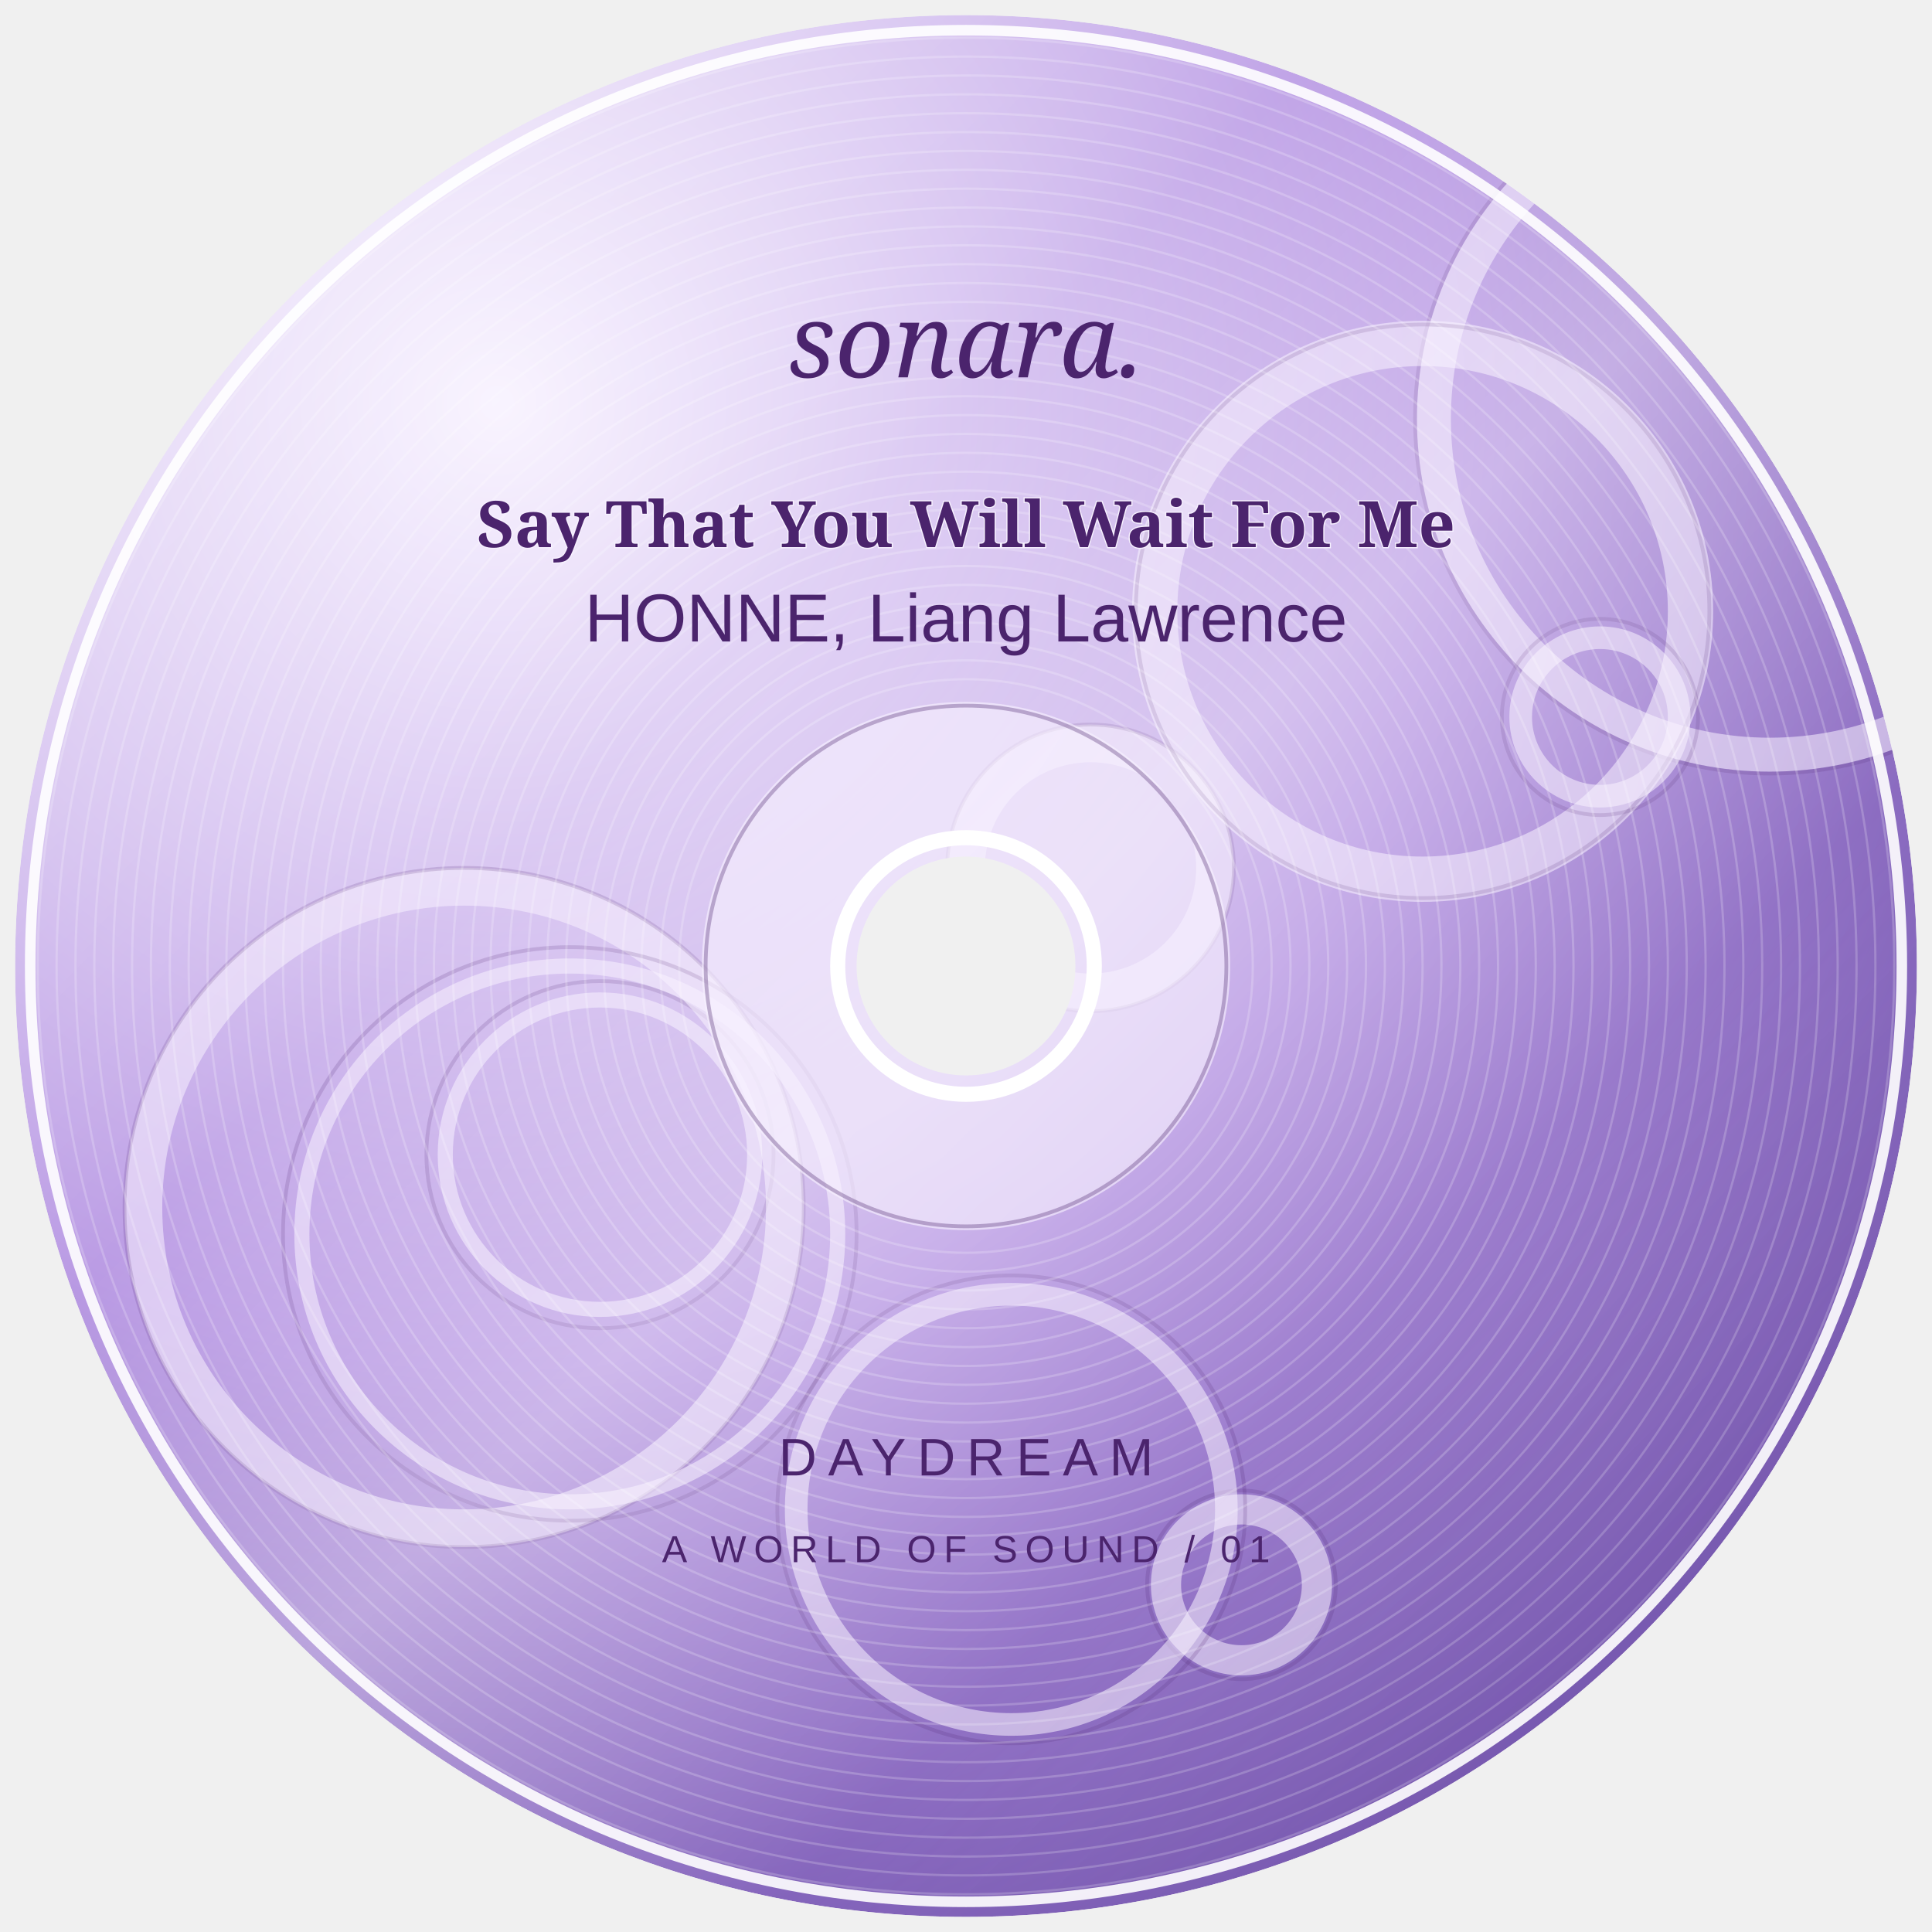
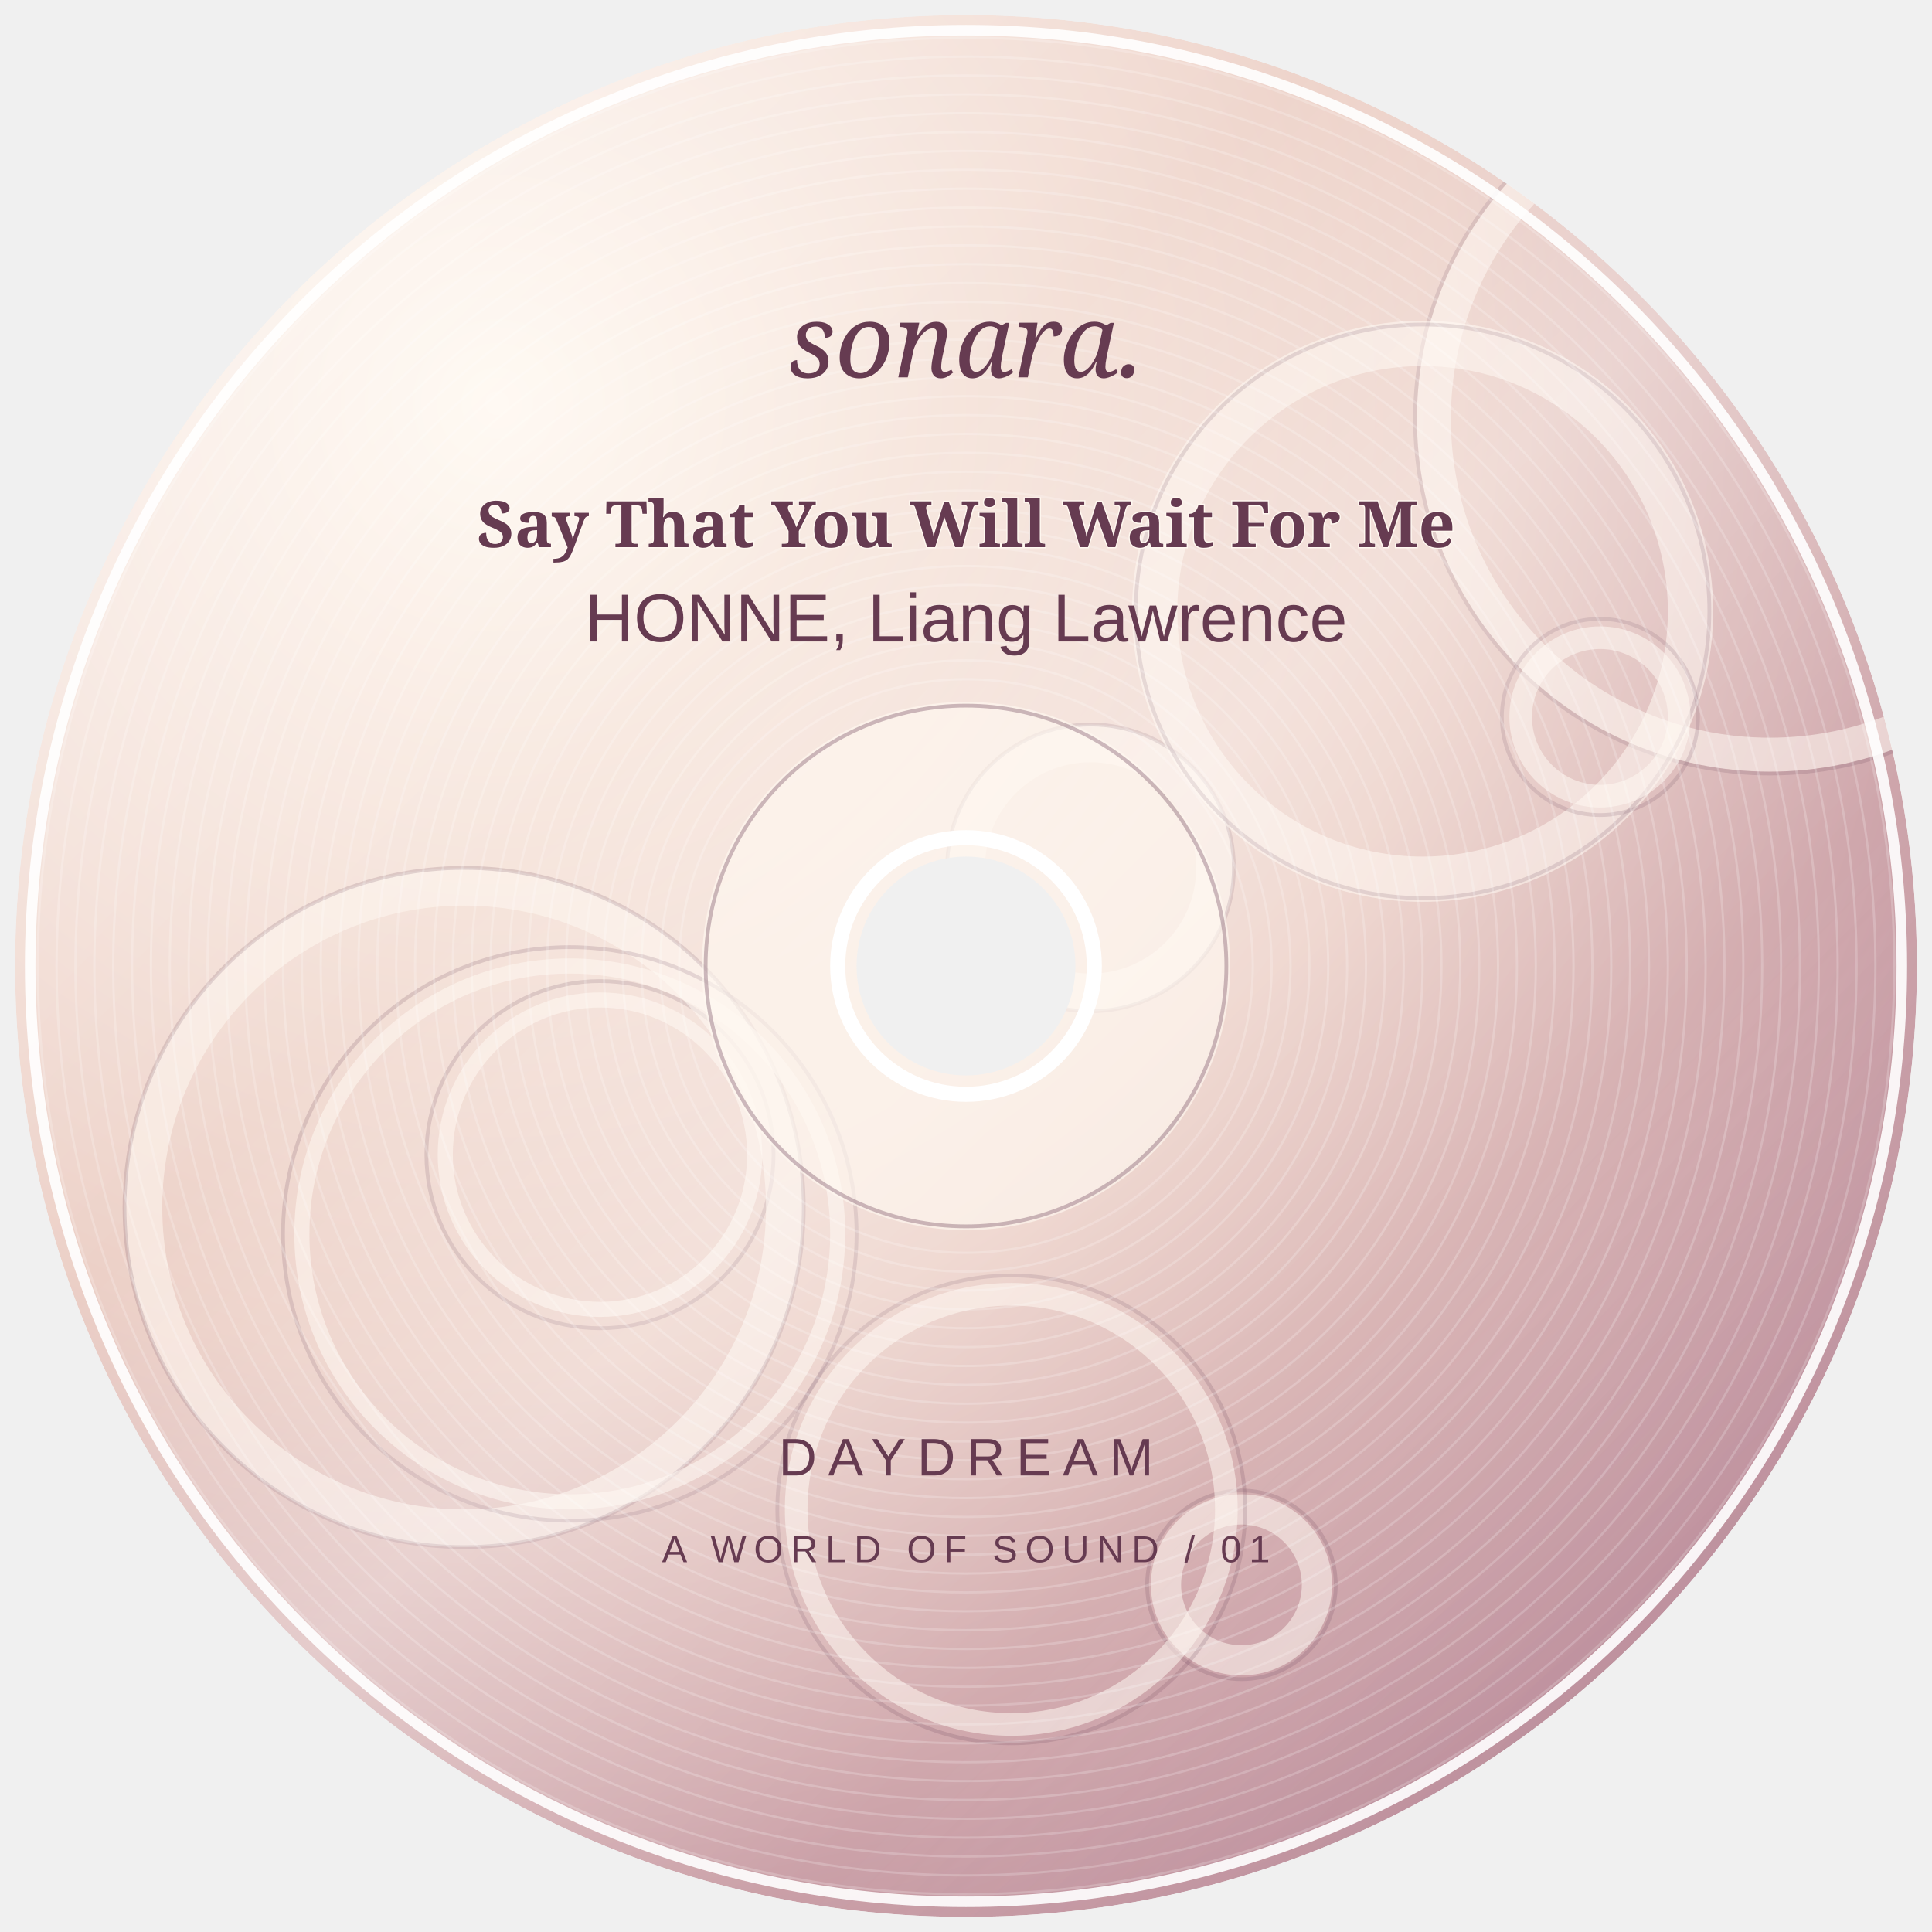
<svg xmlns="http://www.w3.org/2000/svg" width="512" height="512" viewBox="0 0 512 512">
  <defs>
    <radialGradient id="base" cx="25%" cy="20%" r="90%">
-       <stop stop-color="#f7f1ff" />
-       <stop offset=".57" stop-color="#ba9be4" />
-       <stop offset="1" stop-color="#7454af" />
+       <stop stop-color="#fff8f0" />
+       <stop offset=".57" stop-color="#ecd0c7" />
+       <stop offset="1" stop-color="#bf909d" />
    </radialGradient>
    <linearGradient id="shine" x1="0" y1="0" x2="1" y2="1">
      <stop stop-color="white" stop-opacity=".5" />
      <stop offset=".35" stop-color="white" stop-opacity="0" />
      <stop offset=".51" stop-color="white" stop-opacity=".30" />
      <stop offset=".7" stop-color="white" stop-opacity="0" />
-       <stop offset="1" stop-color="#4b246d" stop-opacity=".16" />
+       <stop offset="1" stop-color="#663b51" stop-opacity=".16" />
    </linearGradient>
    <mask id="cut">
      <circle cx="256" cy="256" r="252" fill="white" />
      <circle cx="256" cy="256" r="29" fill="black" />
    </mask>
    <filter id="mist">
      <feGaussianBlur stdDeviation="23" />
    </filter>
  </defs>
  <g mask="url(#cut)">
    <circle cx="256" cy="256" r="252" fill="url(#base)" />
-     <circle cx="289" cy="230" r="33" fill="none" stroke="#f7f1ff" stroke-width="10" opacity=".55" />
-     <circle cx="289" cy="230" r="38" fill="none" stroke="#4b246d" opacity=".18" />
-     <circle cx="159" cy="306" r="41" fill="none" stroke="#f7f1ff" stroke-width="4" opacity=".55" />
-     <circle cx="159" cy="306" r="46" fill="none" stroke="#4b246d" opacity=".18" />
-     <circle cx="123" cy="320" r="85" fill="none" stroke="#f7f1ff" stroke-width="10" opacity=".55" />
-     <circle cx="123" cy="320" r="90" fill="none" stroke="#4b246d" opacity=".18" />
-     <circle cx="469" cy="111" r="89" fill="none" stroke="#f7f1ff" stroke-width="9" opacity=".55" />
-     <circle cx="469" cy="111" r="94" fill="none" stroke="#4b246d" opacity=".18" />
-     <circle cx="377" cy="162" r="71" fill="none" stroke="#f7f1ff" stroke-width="12" opacity=".55" />
-     <circle cx="377" cy="162" r="76" fill="none" stroke="#4b246d" opacity=".18" />
-     <circle cx="424" cy="190" r="21" fill="none" stroke="#f7f1ff" stroke-width="6" opacity=".55" />
-     <circle cx="424" cy="190" r="26" fill="none" stroke="#4b246d" opacity=".18" />
-     <circle cx="151" cy="327" r="71" fill="none" stroke="#f7f1ff" stroke-width="4" opacity=".55" />
-     <circle cx="151" cy="327" r="76" fill="none" stroke="#4b246d" opacity=".18" />
-     <circle cx="329" cy="420" r="20" fill="none" stroke="#f7f1ff" stroke-width="8" opacity=".55" />
-     <circle cx="329" cy="420" r="25" fill="none" stroke="#4b246d" opacity=".18" />
-     <circle cx="268" cy="400" r="57" fill="none" stroke="#f7f1ff" stroke-width="6" opacity=".55" />
-     <circle cx="268" cy="400" r="62" fill="none" stroke="#4b246d" opacity=".18" />
+     <circle cx="289" cy="230" r="33" fill="none" stroke="#fff8f0" stroke-width="10" opacity=".55" />
+     <circle cx="289" cy="230" r="38" fill="none" stroke="#663b51" opacity=".18" />
+     <circle cx="159" cy="306" r="41" fill="none" stroke="#fff8f0" stroke-width="4" opacity=".55" />
+     <circle cx="159" cy="306" r="46" fill="none" stroke="#663b51" opacity=".18" />
+     <circle cx="123" cy="320" r="85" fill="none" stroke="#fff8f0" stroke-width="10" opacity=".55" />
+     <circle cx="123" cy="320" r="90" fill="none" stroke="#663b51" opacity=".18" />
+     <circle cx="469" cy="111" r="89" fill="none" stroke="#fff8f0" stroke-width="9" opacity=".55" />
+     <circle cx="469" cy="111" r="94" fill="none" stroke="#663b51" opacity=".18" />
+     <circle cx="377" cy="162" r="71" fill="none" stroke="#fff8f0" stroke-width="12" opacity=".55" />
+     <circle cx="377" cy="162" r="76" fill="none" stroke="#663b51" opacity=".18" />
+     <circle cx="424" cy="190" r="21" fill="none" stroke="#fff8f0" stroke-width="6" opacity=".55" />
+     <circle cx="424" cy="190" r="26" fill="none" stroke="#663b51" opacity=".18" />
+     <circle cx="151" cy="327" r="71" fill="none" stroke="#fff8f0" stroke-width="4" opacity=".55" />
+     <circle cx="151" cy="327" r="76" fill="none" stroke="#663b51" opacity=".18" />
+     <circle cx="329" cy="420" r="20" fill="none" stroke="#fff8f0" stroke-width="8" opacity=".55" />
+     <circle cx="329" cy="420" r="25" fill="none" stroke="#663b51" opacity=".18" />
+     <circle cx="268" cy="400" r="57" fill="none" stroke="#fff8f0" stroke-width="6" opacity=".55" />
+     <circle cx="268" cy="400" r="62" fill="none" stroke="#663b51" opacity=".18" />
    <circle cx="256" cy="256" r="76" fill="none" stroke="white" stroke-width=".6" opacity=".2" />
    <circle cx="256" cy="256" r="81" fill="none" stroke="white" stroke-width=".6" opacity=".2" />
    <circle cx="256" cy="256" r="86" fill="none" stroke="white" stroke-width=".6" opacity=".2" />
    <circle cx="256" cy="256" r="91" fill="none" stroke="white" stroke-width=".6" opacity=".2" />
    <circle cx="256" cy="256" r="96" fill="none" stroke="white" stroke-width=".6" opacity=".2" />
    <circle cx="256" cy="256" r="101" fill="none" stroke="white" stroke-width=".6" opacity=".2" />
    <circle cx="256" cy="256" r="106" fill="none" stroke="white" stroke-width=".6" opacity=".2" />
    <circle cx="256" cy="256" r="111" fill="none" stroke="white" stroke-width=".6" opacity=".2" />
    <circle cx="256" cy="256" r="116" fill="none" stroke="white" stroke-width=".6" opacity=".2" />
    <circle cx="256" cy="256" r="121" fill="none" stroke="white" stroke-width=".6" opacity=".2" />
    <circle cx="256" cy="256" r="126" fill="none" stroke="white" stroke-width=".6" opacity=".2" />
    <circle cx="256" cy="256" r="131" fill="none" stroke="white" stroke-width=".6" opacity=".2" />
    <circle cx="256" cy="256" r="136" fill="none" stroke="white" stroke-width=".6" opacity=".2" />
    <circle cx="256" cy="256" r="141" fill="none" stroke="white" stroke-width=".6" opacity=".2" />
    <circle cx="256" cy="256" r="146" fill="none" stroke="white" stroke-width=".6" opacity=".2" />
    <circle cx="256" cy="256" r="151" fill="none" stroke="white" stroke-width=".6" opacity=".2" />
    <circle cx="256" cy="256" r="156" fill="none" stroke="white" stroke-width=".6" opacity=".2" />
    <circle cx="256" cy="256" r="161" fill="none" stroke="white" stroke-width=".6" opacity=".2" />
    <circle cx="256" cy="256" r="166" fill="none" stroke="white" stroke-width=".6" opacity=".2" />
    <circle cx="256" cy="256" r="171" fill="none" stroke="white" stroke-width=".6" opacity=".2" />
    <circle cx="256" cy="256" r="176" fill="none" stroke="white" stroke-width=".6" opacity=".2" />
    <circle cx="256" cy="256" r="181" fill="none" stroke="white" stroke-width=".6" opacity=".2" />
    <circle cx="256" cy="256" r="186" fill="none" stroke="white" stroke-width=".6" opacity=".2" />
    <circle cx="256" cy="256" r="191" fill="none" stroke="white" stroke-width=".6" opacity=".2" />
    <circle cx="256" cy="256" r="196" fill="none" stroke="white" stroke-width=".6" opacity=".2" />
    <circle cx="256" cy="256" r="201" fill="none" stroke="white" stroke-width=".6" opacity=".2" />
    <circle cx="256" cy="256" r="206" fill="none" stroke="white" stroke-width=".6" opacity=".2" />
    <circle cx="256" cy="256" r="211" fill="none" stroke="white" stroke-width=".6" opacity=".2" />
    <circle cx="256" cy="256" r="216" fill="none" stroke="white" stroke-width=".6" opacity=".2" />
    <circle cx="256" cy="256" r="221" fill="none" stroke="white" stroke-width=".6" opacity=".2" />
    <circle cx="256" cy="256" r="226" fill="none" stroke="white" stroke-width=".6" opacity=".2" />
    <circle cx="256" cy="256" r="231" fill="none" stroke="white" stroke-width=".6" opacity=".2" />
    <circle cx="256" cy="256" r="236" fill="none" stroke="white" stroke-width=".6" opacity=".2" />
    <circle cx="256" cy="256" r="241" fill="none" stroke="white" stroke-width=".6" opacity=".2" />
    <circle cx="256" cy="256" r="246" fill="none" stroke="white" stroke-width=".6" opacity=".2" />
    <circle cx="256" cy="256" r="252" fill="url(#shine)" />
    <circle cx="256" cy="256" r="248" fill="none" stroke="white" stroke-width="2.8" opacity=".9" />
-     <circle cx="256" cy="256" r="70" fill="#f7f1ff" opacity=".63" />
-     <circle cx="256" cy="256" r="69" fill="none" stroke="#4b246d" opacity=".33" />
+     <circle cx="256" cy="256" r="70" fill="#fff8f0" opacity=".63" />
+     <circle cx="256" cy="256" r="69" fill="none" stroke="#663b51" opacity=".33" />
    <circle cx="256" cy="256" r="34" fill="none" stroke="white" stroke-width="4" />
-     <text x="256" y="100" text-anchor="middle" font-family="Georgia,serif" font-style="italic" font-size="27" fill="#4b246d">sonara.</text>
-     <text x="256" y="145" text-anchor="middle" font-family="Georgia,serif" font-size="17" font-weight="bold" fill="#4b246d" stroke="#f7f1ff" stroke-width=".6" paint-order="stroke">Say That You Will Wait For Me</text>
-     <text x="256" y="170" text-anchor="middle" font-family="Arial,sans-serif" font-size="18" fill="#4b246d">HONNE, Liang Lawrence</text>
-     <text x="256" y="391" text-anchor="middle" font-family="Arial,sans-serif" font-size="14" letter-spacing="3" fill="#4b246d">DAYDREAM</text>
-     <text x="256" y="414" text-anchor="middle" font-family="Arial,sans-serif" font-size="10" letter-spacing="2" fill="#4b246d">A WORLD OF SOUND / 01</text>
+     <text x="256" y="100" text-anchor="middle" font-family="Georgia,serif" font-style="italic" font-size="27" fill="#663b51">sonara.</text>
+     <text x="256" y="145" text-anchor="middle" font-family="Georgia,serif" font-size="17" font-weight="bold" fill="#663b51" stroke="#fff8f0" stroke-width=".6" paint-order="stroke">Say That You Will Wait For Me</text>
+     <text x="256" y="170" text-anchor="middle" font-family="Arial,sans-serif" font-size="18" fill="#663b51">HONNE, Liang Lawrence</text>
+     <text x="256" y="391" text-anchor="middle" font-family="Arial,sans-serif" font-size="14" letter-spacing="3" fill="#663b51">DAYDREAM</text>
+     <text x="256" y="414" text-anchor="middle" font-family="Arial,sans-serif" font-size="10" letter-spacing="2" fill="#663b51">A WORLD OF SOUND / 01</text>
  </g>
</svg>
